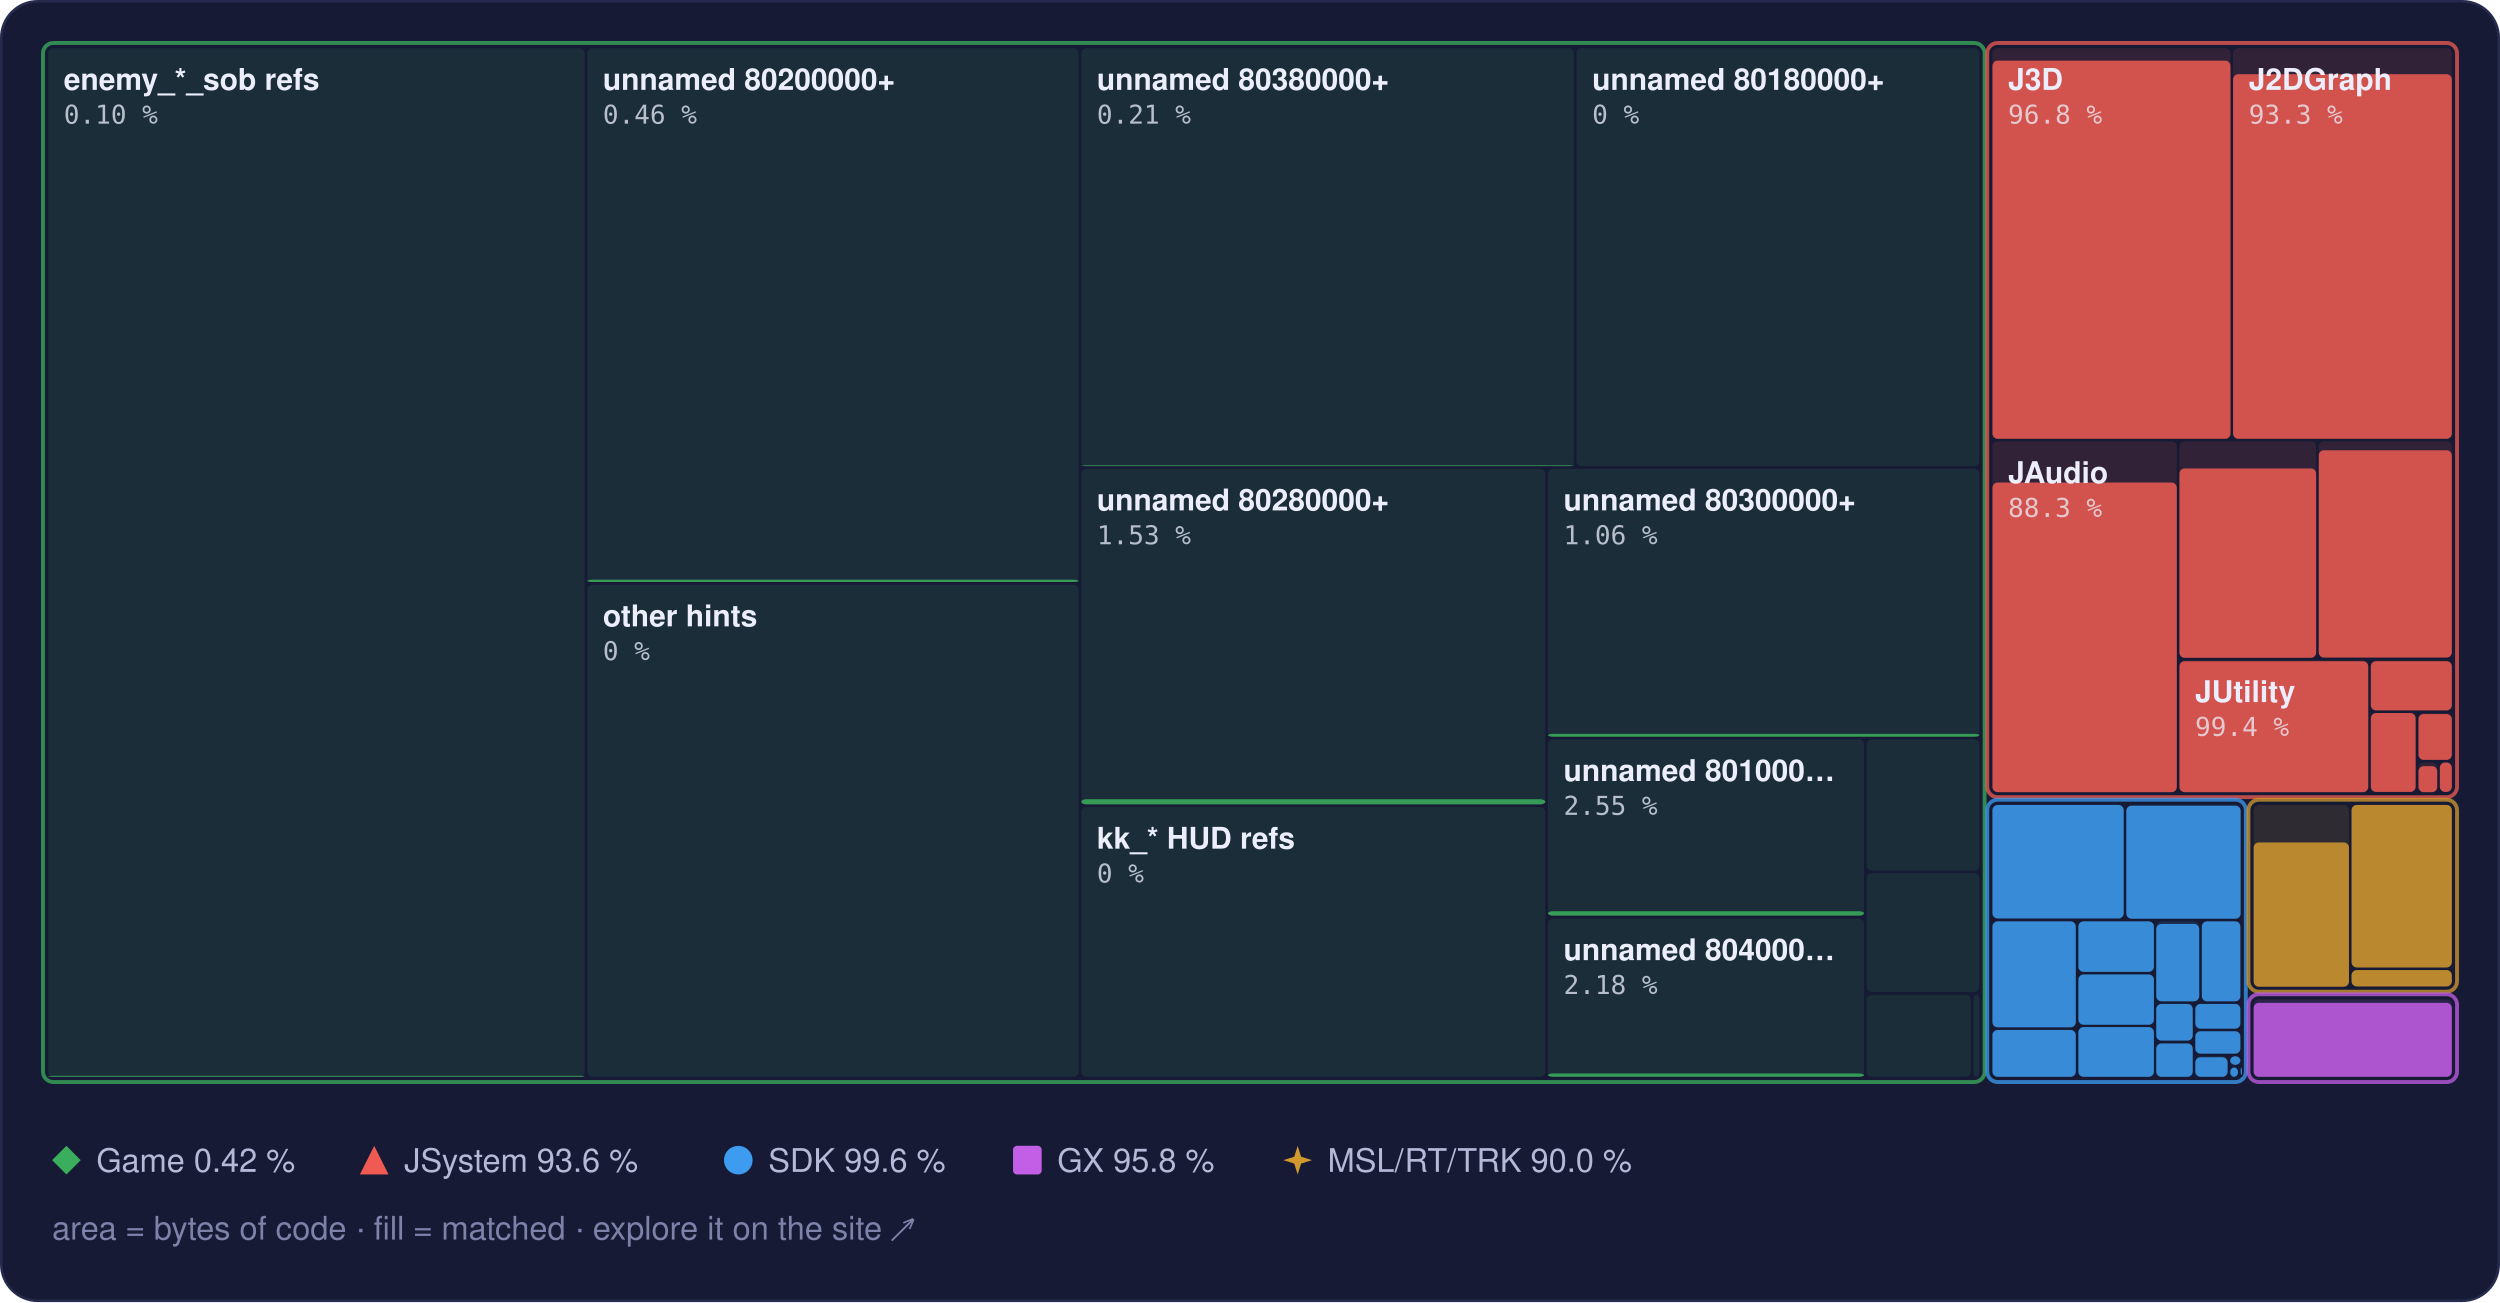
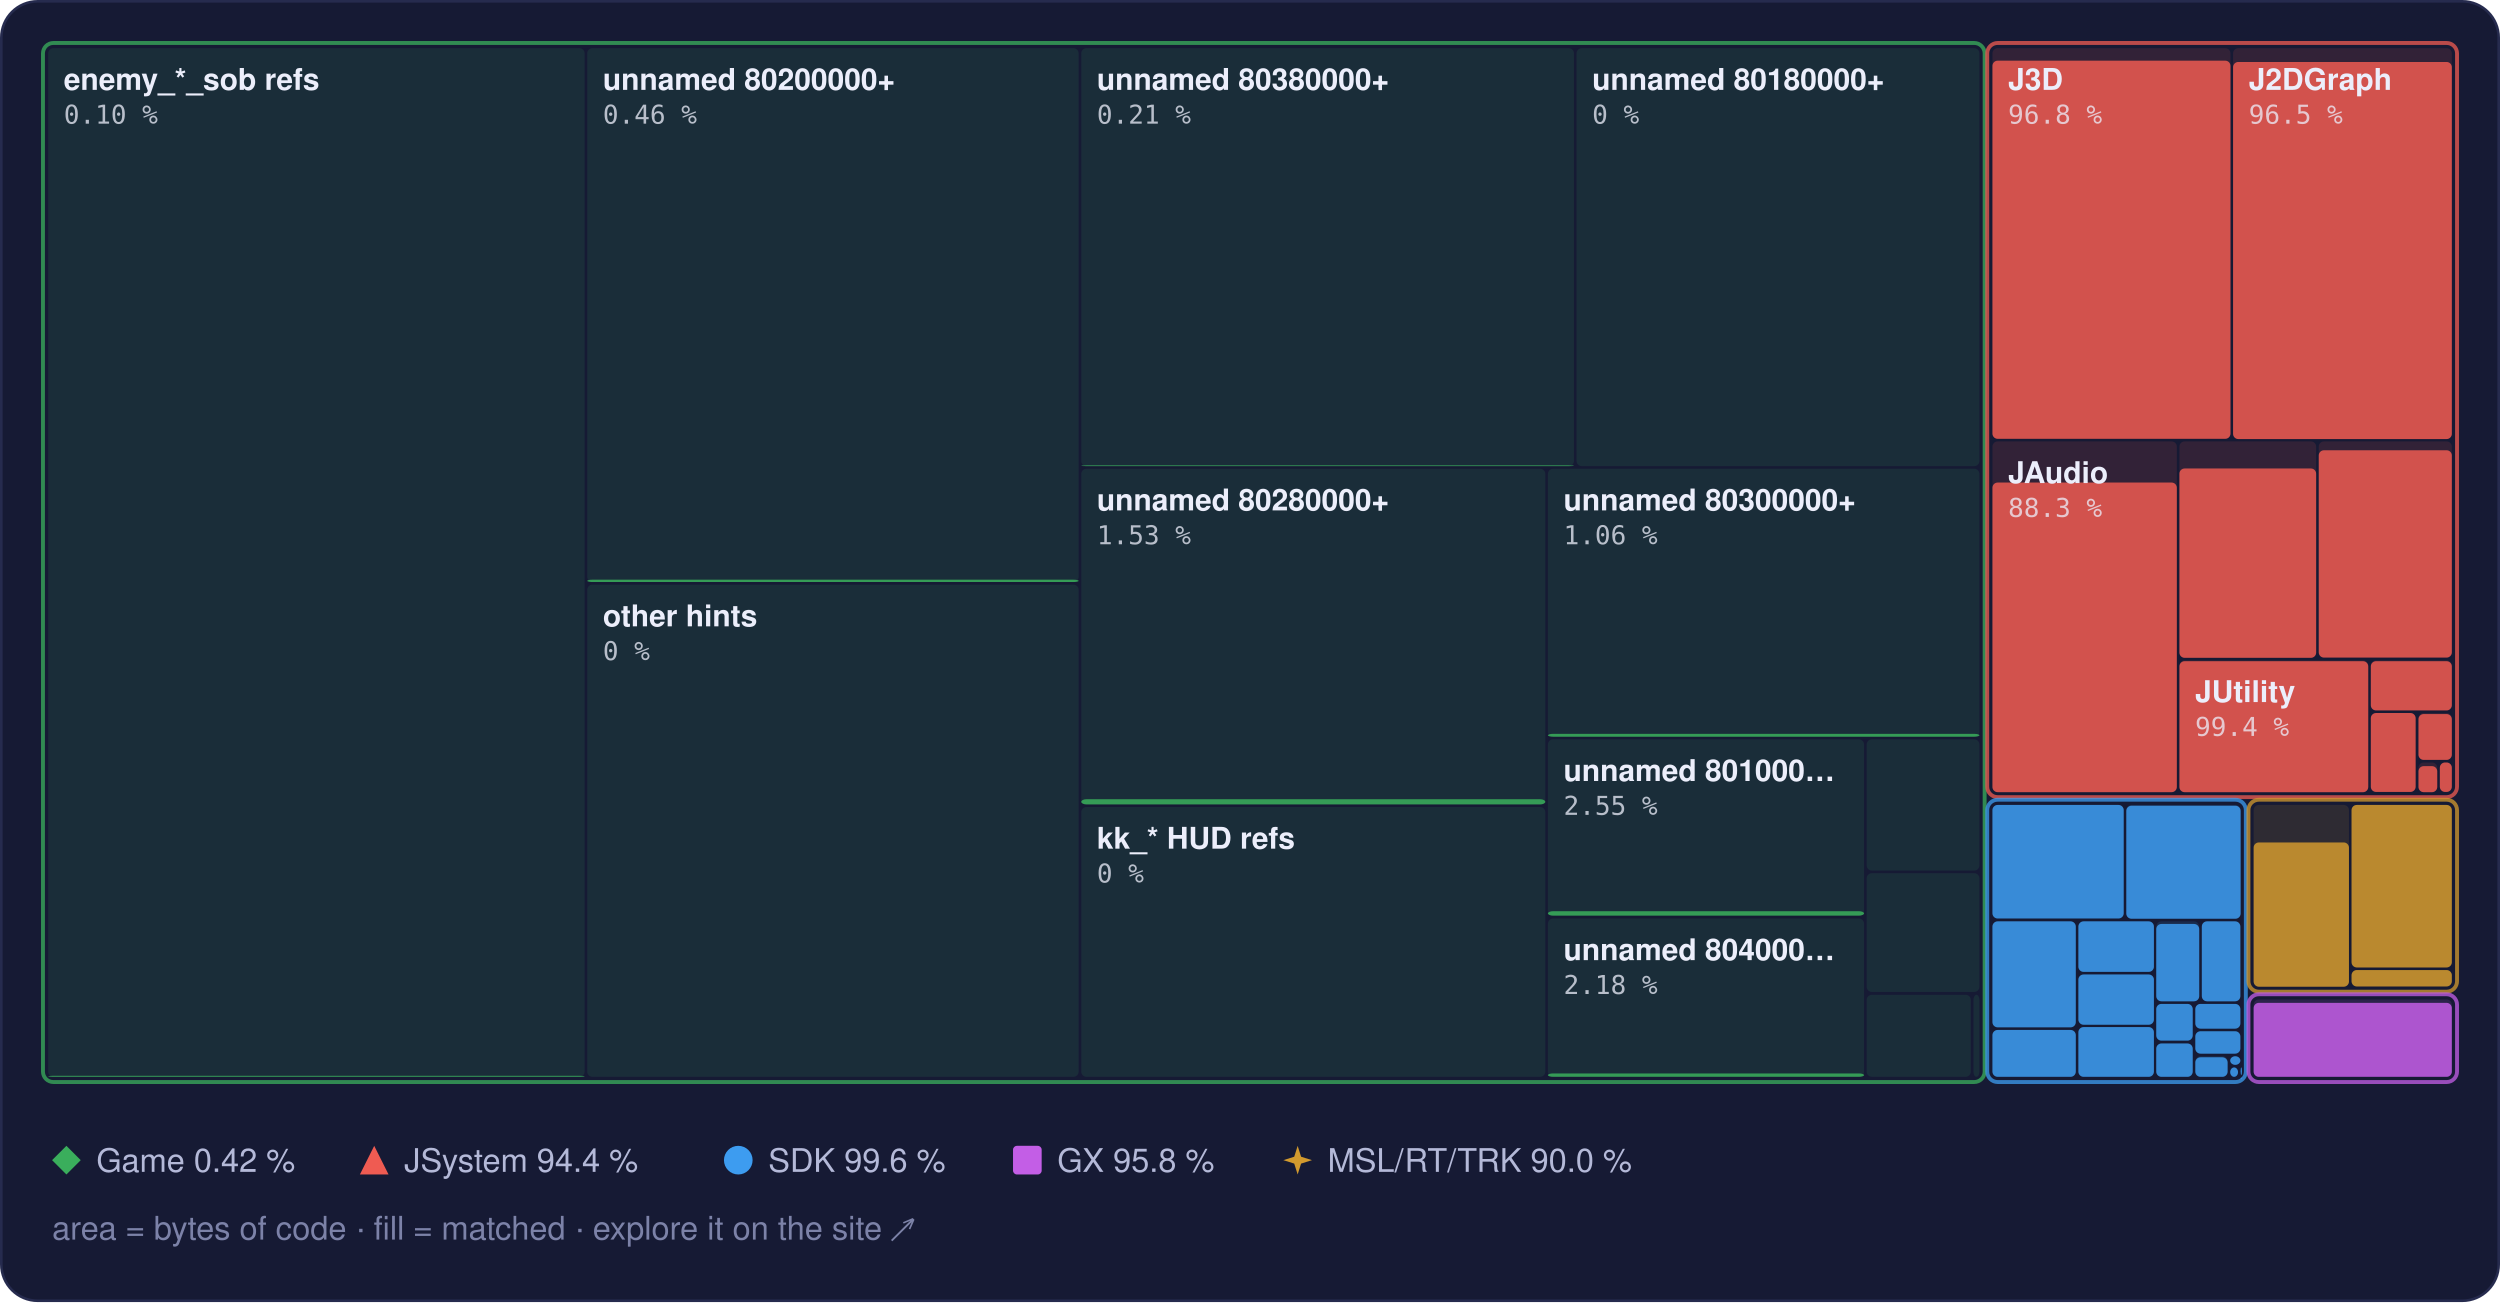
<svg xmlns="http://www.w3.org/2000/svg" width="960" height="500" viewBox="0 0 960 500" role="img" aria-label="Treemap of main.dol by library, area by bytes of code, filled to the matched share">
  <style>text { font-family: -apple-system, BlinkMacSystemFont, 'Segoe UI', Helvetica, Arial, sans-serif; } .mono { font-family: ui-monospace, SFMono-Regular, 'SF Mono', Menlo, Consolas, monospace; } .rise { transform-box: fill-box; transform-origin: 50% 100%; animation: rise 1.6s cubic-bezier(.2,.8,.2,1) .2s both; } @keyframes rise { from { transform: scaleY(0); } } @media (prefers-reduced-motion: reduce) { * { animation: none !important; } }</style>
  <rect x="0.5" y="0.5" width="959" height="499" rx="14" fill="#161a34" stroke="#262b4e" />
  <rect x="18.5" y="18.5" width="206.0" height="395.0" rx="2" fill="#3aae5c" fill-opacity="0.13" />
  <rect class="rise" x="18.5" y="413.1" width="206.0" height="0.4" rx="2" fill="#3aae5c" fill-opacity="0.85" />
  <rect x="225.5" y="18.5" width="188.7" height="205.0" rx="2" fill="#3aae5c" fill-opacity="0.13" />
  <rect class="rise" x="225.5" y="222.6" width="188.7" height="0.9" rx="2" fill="#3aae5c" fill-opacity="0.85" />
  <rect x="225.5" y="224.5" width="188.7" height="189.0" rx="2" fill="#3aae5c" fill-opacity="0.13" />
  <rect x="415.2" y="18.5" width="189.2" height="160.5" rx="2" fill="#3aae5c" fill-opacity="0.13" />
  <rect class="rise" x="415.2" y="178.7" width="189.2" height="0.3" rx="2" fill="#3aae5c" fill-opacity="0.85" />
  <rect x="605.4" y="18.5" width="154.7" height="160.5" rx="2" fill="#3aae5c" fill-opacity="0.13" />
  <rect x="415.2" y="180.0" width="178.2" height="128.9" rx="2" fill="#3aae5c" fill-opacity="0.13" />
  <rect class="rise" x="415.2" y="306.9" width="178.2" height="2.0" rx="2" fill="#3aae5c" fill-opacity="0.85" />
  <rect x="415.2" y="309.9" width="178.2" height="103.6" rx="2" fill="#3aae5c" fill-opacity="0.13" />
  <rect x="594.4" y="180.0" width="165.7" height="102.9" rx="2" fill="#3aae5c" fill-opacity="0.13" />
  <rect class="rise" x="594.4" y="281.8" width="165.7" height="1.1" rx="2" fill="#3aae5c" fill-opacity="0.85" />
  <rect x="594.4" y="283.9" width="121.4" height="67.8" rx="2" fill="#3aae5c" fill-opacity="0.13" />
  <rect class="rise" x="594.4" y="349.9" width="121.4" height="1.7" rx="2" fill="#3aae5c" fill-opacity="0.85" />
  <rect x="594.4" y="352.7" width="121.4" height="60.8" rx="2" fill="#3aae5c" fill-opacity="0.13" />
  <rect class="rise" x="594.4" y="412.2" width="121.4" height="1.3" rx="2" fill="#3aae5c" fill-opacity="0.85" />
  <rect x="716.8" y="283.9" width="43.3" height="50.4" rx="2" fill="#3aae5c" fill-opacity="0.13" />
  <rect x="716.8" y="335.3" width="43.3" height="45.6" rx="2" fill="#3aae5c" fill-opacity="0.13" />
  <rect x="716.8" y="382.0" width="40.0" height="31.5" rx="2" fill="#3aae5c" fill-opacity="0.13" />
  <rect x="757.8" y="382.0" width="2.3" height="31.5" rx="2" fill="#3aae5c" fill-opacity="0.13" />
  <rect x="16.5" y="16.5" width="745.6" height="399.0" rx="4" fill="none" stroke="#3aae5c" stroke-opacity="0.75" stroke-width="1.5" />
  <rect x="765.1" y="18.5" width="91.4" height="150.0" rx="2" fill="#ef5b52" fill-opacity="0.13" />
  <rect class="rise" x="765.1" y="23.3" width="91.4" height="145.2" rx="2" fill="#ef5b52" fill-opacity="0.85" />
  <rect x="857.5" y="18.5" width="84.0" height="150.0" rx="2" fill="#ef5b52" fill-opacity="0.13" />
-   <rect class="rise" x="857.5" y="28.5" width="84.0" height="140.0" rx="2" fill="#ef5b52" fill-opacity="0.85" />
+   <rect class="rise" x="857.5" y="23.8" width="84.0" height="144.8" rx="2" fill="#ef5b52" fill-opacity="0.85" />
  <rect x="765.1" y="169.5" width="70.8" height="134.6" rx="2" fill="#ef5b52" fill-opacity="0.13" />
  <rect class="rise" x="765.1" y="185.3" width="70.8" height="118.9" rx="2" fill="#ef5b52" fill-opacity="0.85" />
  <rect x="836.9" y="169.5" width="52.5" height="83.1" rx="2" fill="#ef5b52" fill-opacity="0.13" />
  <rect class="rise" x="836.9" y="179.9" width="52.5" height="72.7" rx="2" fill="#ef5b52" fill-opacity="0.85" />
  <rect x="890.4" y="169.5" width="51.1" height="83.1" rx="2" fill="#ef5b52" fill-opacity="0.13" />
  <rect class="rise" x="890.4" y="172.9" width="51.1" height="79.6" rx="2" fill="#ef5b52" fill-opacity="0.85" />
  <rect x="836.9" y="253.6" width="72.5" height="50.6" rx="2" fill="#ef5b52" fill-opacity="0.13" />
  <rect class="rise" x="836.9" y="253.9" width="72.5" height="50.3" rx="2" fill="#ef5b52" fill-opacity="0.85" />
  <rect x="910.4" y="253.6" width="31.1" height="19.2" rx="2" fill="#ef5b52" fill-opacity="0.13" />
  <rect class="rise" x="910.4" y="253.9" width="31.1" height="18.9" rx="2" fill="#ef5b52" fill-opacity="0.85" />
  <rect x="910.4" y="273.8" width="17.2" height="30.3" rx="2" fill="#ef5b52" fill-opacity="0.13" />
  <rect class="rise" x="910.4" y="273.8" width="17.2" height="30.3" rx="2" fill="#ef5b52" fill-opacity="0.85" />
  <rect x="928.7" y="273.8" width="12.8" height="18.0" rx="2" fill="#ef5b52" fill-opacity="0.13" />
  <rect class="rise" x="928.7" y="274.2" width="12.8" height="17.6" rx="2" fill="#ef5b52" fill-opacity="0.85" />
  <rect x="928.7" y="292.8" width="7.2" height="11.3" rx="2" fill="#ef5b52" fill-opacity="0.13" />
  <rect class="rise" x="928.7" y="294.2" width="7.2" height="10.0" rx="2" fill="#ef5b52" fill-opacity="0.85" />
  <rect x="936.9" y="292.8" width="4.6" height="11.3" rx="2" fill="#ef5b52" fill-opacity="0.13" />
  <rect class="rise" x="936.9" y="292.8" width="4.6" height="11.3" rx="2" fill="#ef5b52" fill-opacity="0.85" />
  <rect x="763.1" y="16.5" width="180.4" height="289.6" rx="4" fill="none" stroke="#ef5b52" stroke-opacity="0.75" stroke-width="1.5" />
  <rect x="765.1" y="309.1" width="50.4" height="43.6" rx="2" fill="#3d9cf0" fill-opacity="0.13" />
  <rect class="rise" x="765.1" y="309.1" width="50.4" height="43.6" rx="2" fill="#3d9cf0" fill-opacity="0.85" />
  <rect x="816.5" y="309.1" width="43.9" height="43.6" rx="2" fill="#3d9cf0" fill-opacity="0.13" />
  <rect class="rise" x="816.5" y="309.4" width="43.9" height="43.4" rx="2" fill="#3d9cf0" fill-opacity="0.85" />
  <rect x="765.1" y="353.8" width="32.0" height="40.7" rx="2" fill="#3d9cf0" fill-opacity="0.13" />
  <rect class="rise" x="765.1" y="353.8" width="32.0" height="40.7" rx="2" fill="#3d9cf0" fill-opacity="0.85" />
  <rect x="765.1" y="395.5" width="32.0" height="18.0" rx="2" fill="#3d9cf0" fill-opacity="0.13" />
  <rect class="rise" x="765.1" y="395.5" width="32.0" height="18.0" rx="2" fill="#3d9cf0" fill-opacity="0.85" />
  <rect x="798.1" y="353.8" width="29.0" height="19.4" rx="2" fill="#3d9cf0" fill-opacity="0.13" />
  <rect class="rise" x="798.1" y="353.8" width="29.0" height="19.4" rx="2" fill="#3d9cf0" fill-opacity="0.85" />
  <rect x="798.1" y="374.2" width="29.0" height="19.3" rx="2" fill="#3d9cf0" fill-opacity="0.13" />
  <rect class="rise" x="798.1" y="374.2" width="29.0" height="19.3" rx="2" fill="#3d9cf0" fill-opacity="0.85" />
  <rect x="798.1" y="394.4" width="29.0" height="19.1" rx="2" fill="#3d9cf0" fill-opacity="0.13" />
  <rect class="rise" x="798.1" y="394.4" width="29.0" height="19.1" rx="2" fill="#3d9cf0" fill-opacity="0.85" />
  <rect x="828.0" y="353.8" width="16.5" height="30.7" rx="2" fill="#3d9cf0" fill-opacity="0.13" />
  <rect class="rise" x="828.0" y="354.8" width="16.5" height="29.7" rx="2" fill="#3d9cf0" fill-opacity="0.85" />
  <rect x="845.5" y="353.8" width="14.8" height="30.7" rx="2" fill="#3d9cf0" fill-opacity="0.13" />
  <rect class="rise" x="845.5" y="353.8" width="14.8" height="30.7" rx="2" fill="#3d9cf0" fill-opacity="0.85" />
  <rect x="828.0" y="385.5" width="14.0" height="14.1" rx="2" fill="#3d9cf0" fill-opacity="0.13" />
  <rect class="rise" x="828.0" y="385.5" width="14.0" height="14.1" rx="2" fill="#3d9cf0" fill-opacity="0.85" />
  <rect x="828.0" y="400.7" width="14.0" height="12.8" rx="2" fill="#3d9cf0" fill-opacity="0.13" />
  <rect class="rise" x="828.0" y="400.7" width="14.0" height="12.8" rx="2" fill="#3d9cf0" fill-opacity="0.85" />
  <rect x="843.0" y="385.5" width="17.3" height="9.5" rx="2" fill="#3d9cf0" fill-opacity="0.13" />
  <rect class="rise" x="843.0" y="385.5" width="17.3" height="9.5" rx="2" fill="#3d9cf0" fill-opacity="0.85" />
  <rect x="843.0" y="396.0" width="17.3" height="8.6" rx="2" fill="#3d9cf0" fill-opacity="0.13" />
  <rect class="rise" x="843.0" y="396.0" width="17.3" height="8.6" rx="2" fill="#3d9cf0" fill-opacity="0.85" />
  <rect x="843.0" y="405.6" width="12.4" height="7.9" rx="2" fill="#3d9cf0" fill-opacity="0.13" />
  <rect class="rise" x="843.0" y="406.0" width="12.4" height="7.5" rx="2" fill="#3d9cf0" fill-opacity="0.85" />
  <rect x="856.4" y="405.6" width="3.9" height="3.3" rx="2" fill="#3d9cf0" fill-opacity="0.13" />
  <rect class="rise" x="856.4" y="405.6" width="3.9" height="3.3" rx="2" fill="#3d9cf0" fill-opacity="0.85" />
  <rect x="856.4" y="409.9" width="3.0" height="3.6" rx="2" fill="#3d9cf0" fill-opacity="0.13" />
  <rect class="rise" x="856.4" y="409.9" width="3.0" height="3.6" rx="2" fill="#3d9cf0" fill-opacity="0.85" />
  <rect x="860.4" y="409.9" width="0.5" height="2.9" rx="2" fill="#3d9cf0" fill-opacity="0.13" />
  <rect class="rise" x="860.4" y="409.9" width="0.5" height="2.9" rx="2" fill="#3d9cf0" fill-opacity="0.85" />
  <rect x="860.4" y="413.8" width="0.5" height="0.5" rx="2" fill="#3d9cf0" fill-opacity="0.13" />
  <rect class="rise" x="860.4" y="413.8" width="0.5" height="0.5" rx="2" fill="#3d9cf0" fill-opacity="0.85" />
  <rect x="763.1" y="307.1" width="99.3" height="108.4" rx="4" fill="none" stroke="#3d9cf0" stroke-opacity="0.75" stroke-width="1.5" />
  <rect x="865.4" y="309.1" width="36.6" height="69.7" rx="2" fill="#d29a2e" fill-opacity="0.13" />
  <rect class="rise" x="865.4" y="323.5" width="36.6" height="55.4" rx="2" fill="#d29a2e" fill-opacity="0.85" />
  <rect x="903.0" y="309.1" width="38.5" height="62.4" rx="2" fill="#d29a2e" fill-opacity="0.13" />
  <rect class="rise" x="903.0" y="309.1" width="38.5" height="62.4" rx="2" fill="#d29a2e" fill-opacity="0.85" />
  <rect x="903.0" y="372.5" width="38.5" height="6.3" rx="2" fill="#d29a2e" fill-opacity="0.13" />
  <rect class="rise" x="903.0" y="372.5" width="38.5" height="6.3" rx="2" fill="#d29a2e" fill-opacity="0.85" />
  <rect x="863.4" y="307.1" width="80.1" height="73.7" rx="4" fill="none" stroke="#d29a2e" stroke-opacity="0.75" stroke-width="1.5" />
  <rect x="865.4" y="383.8" width="76.1" height="29.7" rx="2" fill="#c35ee6" fill-opacity="0.13" />
  <rect class="rise" x="865.4" y="385.1" width="76.1" height="28.4" rx="2" fill="#c35ee6" fill-opacity="0.85" />
  <rect x="863.4" y="381.8" width="80.1" height="33.7" rx="4" fill="none" stroke="#c35ee6" stroke-opacity="0.75" stroke-width="1.5" />
  <text x="24.5" y="34.5" font-size="11.5" font-weight="600" fill="#eceefb">enemy_*_sob refs</text>
  <text x="24.5" y="47.5" class="mono" font-size="10" fill="#eceefb" fill-opacity="0.75">0.10 %</text>
  <text x="231.5" y="34.5" font-size="11.5" font-weight="600" fill="#eceefb">unnamed 80200000+</text>
  <text x="231.5" y="47.5" class="mono" font-size="10" fill="#eceefb" fill-opacity="0.75">0.46 %</text>
  <text x="231.5" y="240.5" font-size="11.5" font-weight="600" fill="#eceefb">other hints</text>
  <text x="231.5" y="253.5" class="mono" font-size="10" fill="#eceefb" fill-opacity="0.75">0 %</text>
  <text x="421.2" y="34.5" font-size="11.5" font-weight="600" fill="#eceefb">unnamed 80380000+</text>
  <text x="421.2" y="47.5" class="mono" font-size="10" fill="#eceefb" fill-opacity="0.75">0.21 %</text>
  <text x="611.4" y="34.5" font-size="11.5" font-weight="600" fill="#eceefb">unnamed 80180000+</text>
  <text x="611.4" y="47.5" class="mono" font-size="10" fill="#eceefb" fill-opacity="0.75">0 %</text>
  <text x="421.2" y="196.0" font-size="11.5" font-weight="600" fill="#eceefb">unnamed 80280000+</text>
  <text x="421.2" y="209.0" class="mono" font-size="10" fill="#eceefb" fill-opacity="0.75">1.53 %</text>
  <text x="421.2" y="325.9" font-size="11.5" font-weight="600" fill="#eceefb">kk_* HUD refs</text>
  <text x="421.2" y="338.9" class="mono" font-size="10" fill="#eceefb" fill-opacity="0.75">0 %</text>
  <text x="600.4" y="196.0" font-size="11.5" font-weight="600" fill="#eceefb">unnamed 80300000+</text>
  <text x="600.4" y="209.0" class="mono" font-size="10" fill="#eceefb" fill-opacity="0.75">1.06 %</text>
  <text x="600.4" y="299.9" font-size="11.5" font-weight="600" fill="#eceefb">unnamed 801000…</text>
  <text x="600.4" y="312.9" class="mono" font-size="10" fill="#eceefb" fill-opacity="0.75">2.55 %</text>
  <text x="600.4" y="368.7" font-size="11.5" font-weight="600" fill="#eceefb">unnamed 804000…</text>
  <text x="600.4" y="381.7" class="mono" font-size="10" fill="#eceefb" fill-opacity="0.75">2.18 %</text>
  <text x="771.1" y="34.5" font-size="11.5" font-weight="600" fill="#eceefb">J3D</text>
  <text x="771.1" y="47.5" class="mono" font-size="10" fill="#eceefb" fill-opacity="0.75">96.8 %</text>
  <text x="863.5" y="34.5" font-size="11.5" font-weight="600" fill="#eceefb">J2DGraph</text>
-   <text x="863.5" y="47.5" class="mono" font-size="10" fill="#eceefb" fill-opacity="0.75">93.3 %</text>
+   <text x="863.5" y="47.5" class="mono" font-size="10" fill="#eceefb" fill-opacity="0.75">96.5 %</text>
  <text x="771.1" y="185.5" font-size="11.5" font-weight="600" fill="#eceefb">JAudio</text>
  <text x="771.1" y="198.5" class="mono" font-size="10" fill="#eceefb" fill-opacity="0.75">88.3 %</text>
  <text x="842.9" y="269.6" font-size="11.5" font-weight="600" fill="#eceefb">JUtility</text>
  <text x="842.9" y="282.6" class="mono" font-size="10" fill="#eceefb" fill-opacity="0.75">99.4 %</text>
  <g fill="#3aae5c">
    <path d="M25.5 440L31 445.5L25.5 451L20 445.5Z" />
  </g>
  <text x="37" y="450" font-size="12.5" fill="#b4b9d8">Game 0.42 %</text>
  <g fill="#ef5b52">
    <path d="M143.7 440L149.2 451L138.2 451Z" />
  </g>
-   <text x="155.2" y="450" font-size="12.5" fill="#b4b9d8">JSystem 93.6 %</text>
+   <text x="155.2" y="450" font-size="12.5" fill="#b4b9d8">JSystem 94.4 %</text>
  <g fill="#3d9cf0">
    <circle cx="283.5" cy="445.5" r="5.5" />
  </g>
  <text x="295.0" y="450" font-size="12.5" fill="#b4b9d8">SDK 99.6 %</text>
  <g fill="#c35ee6">
    <rect x="389" y="440" width="11" height="11" rx="1.5" />
  </g>
  <text x="406.0" y="450" font-size="12.5" fill="#b4b9d8">GX 95.8 %</text>
  <g fill="#d29a2e">
    <path d="M498.3 440L499.62 444.18L503.8 445.5L499.62 446.82L498.3 451L496.98 446.82L492.8 445.5L496.98 444.18Z" />
  </g>
  <text x="509.8" y="450" font-size="12.5" fill="#b4b9d8">MSL/RT/TRK 90.0 %</text>
  <text x="20" y="476" font-size="12.5" fill="#7c82a8">area = bytes of code · fill = matched · explore it on the site ↗</text>
</svg>
